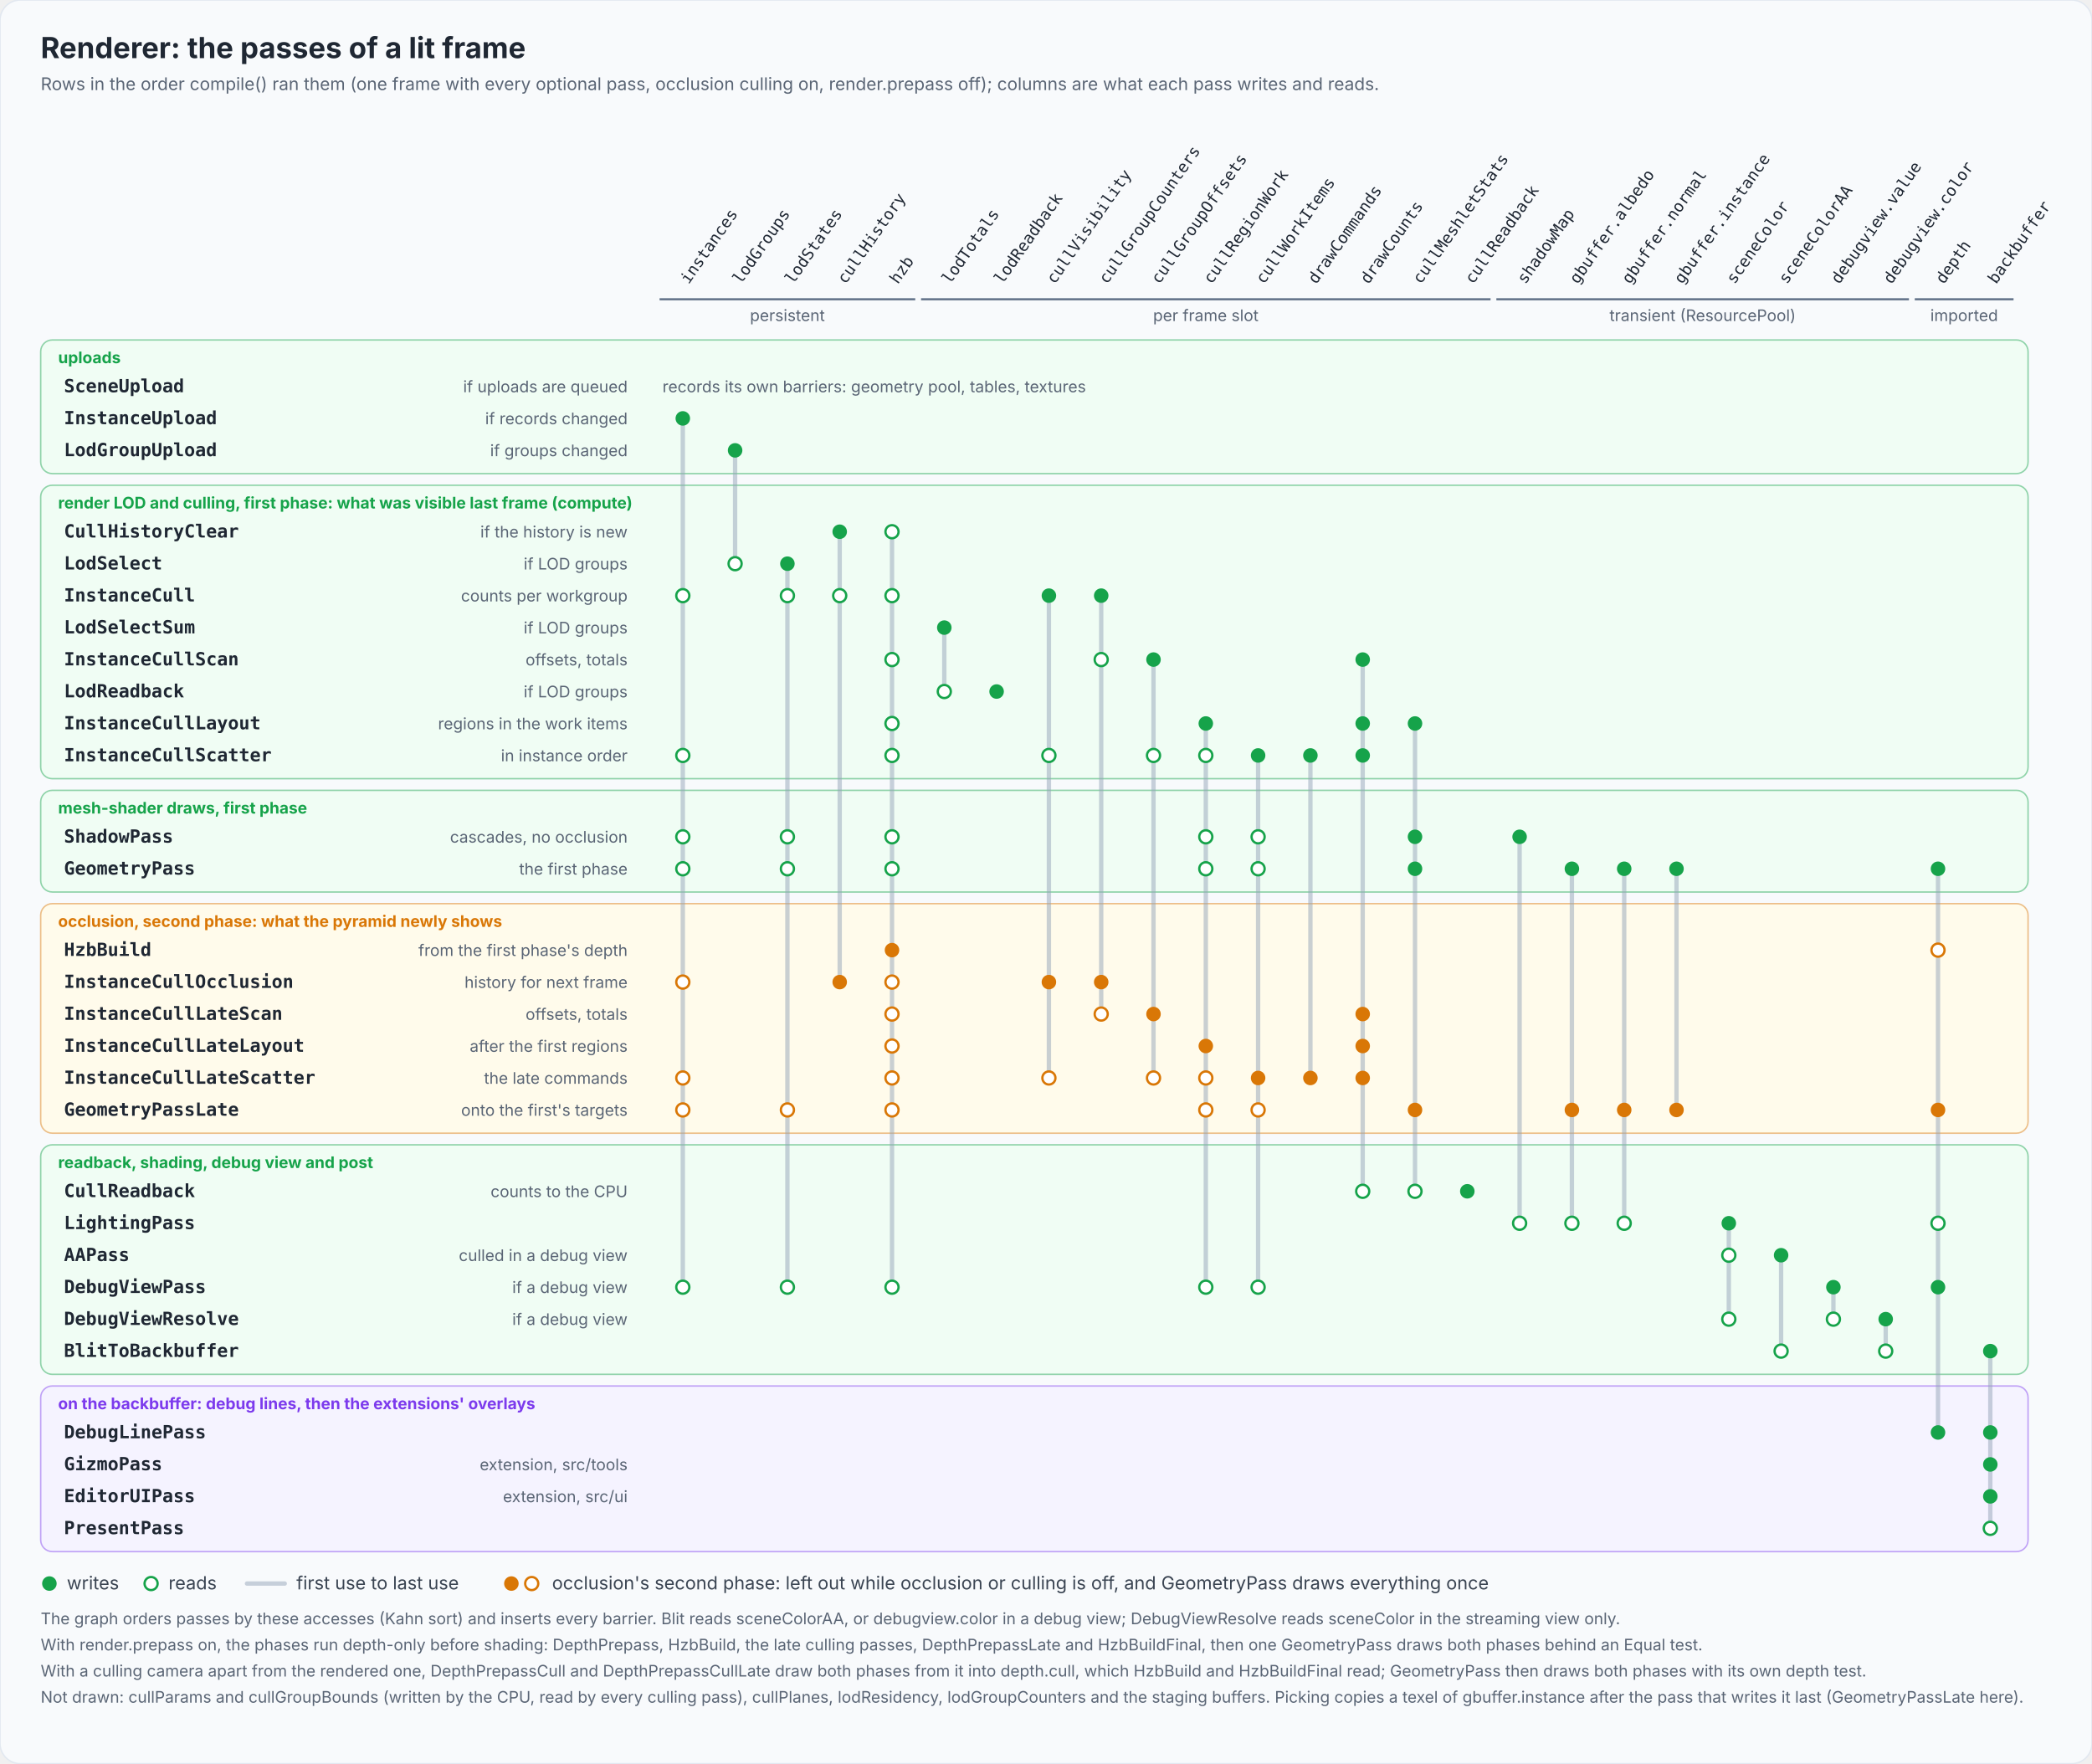
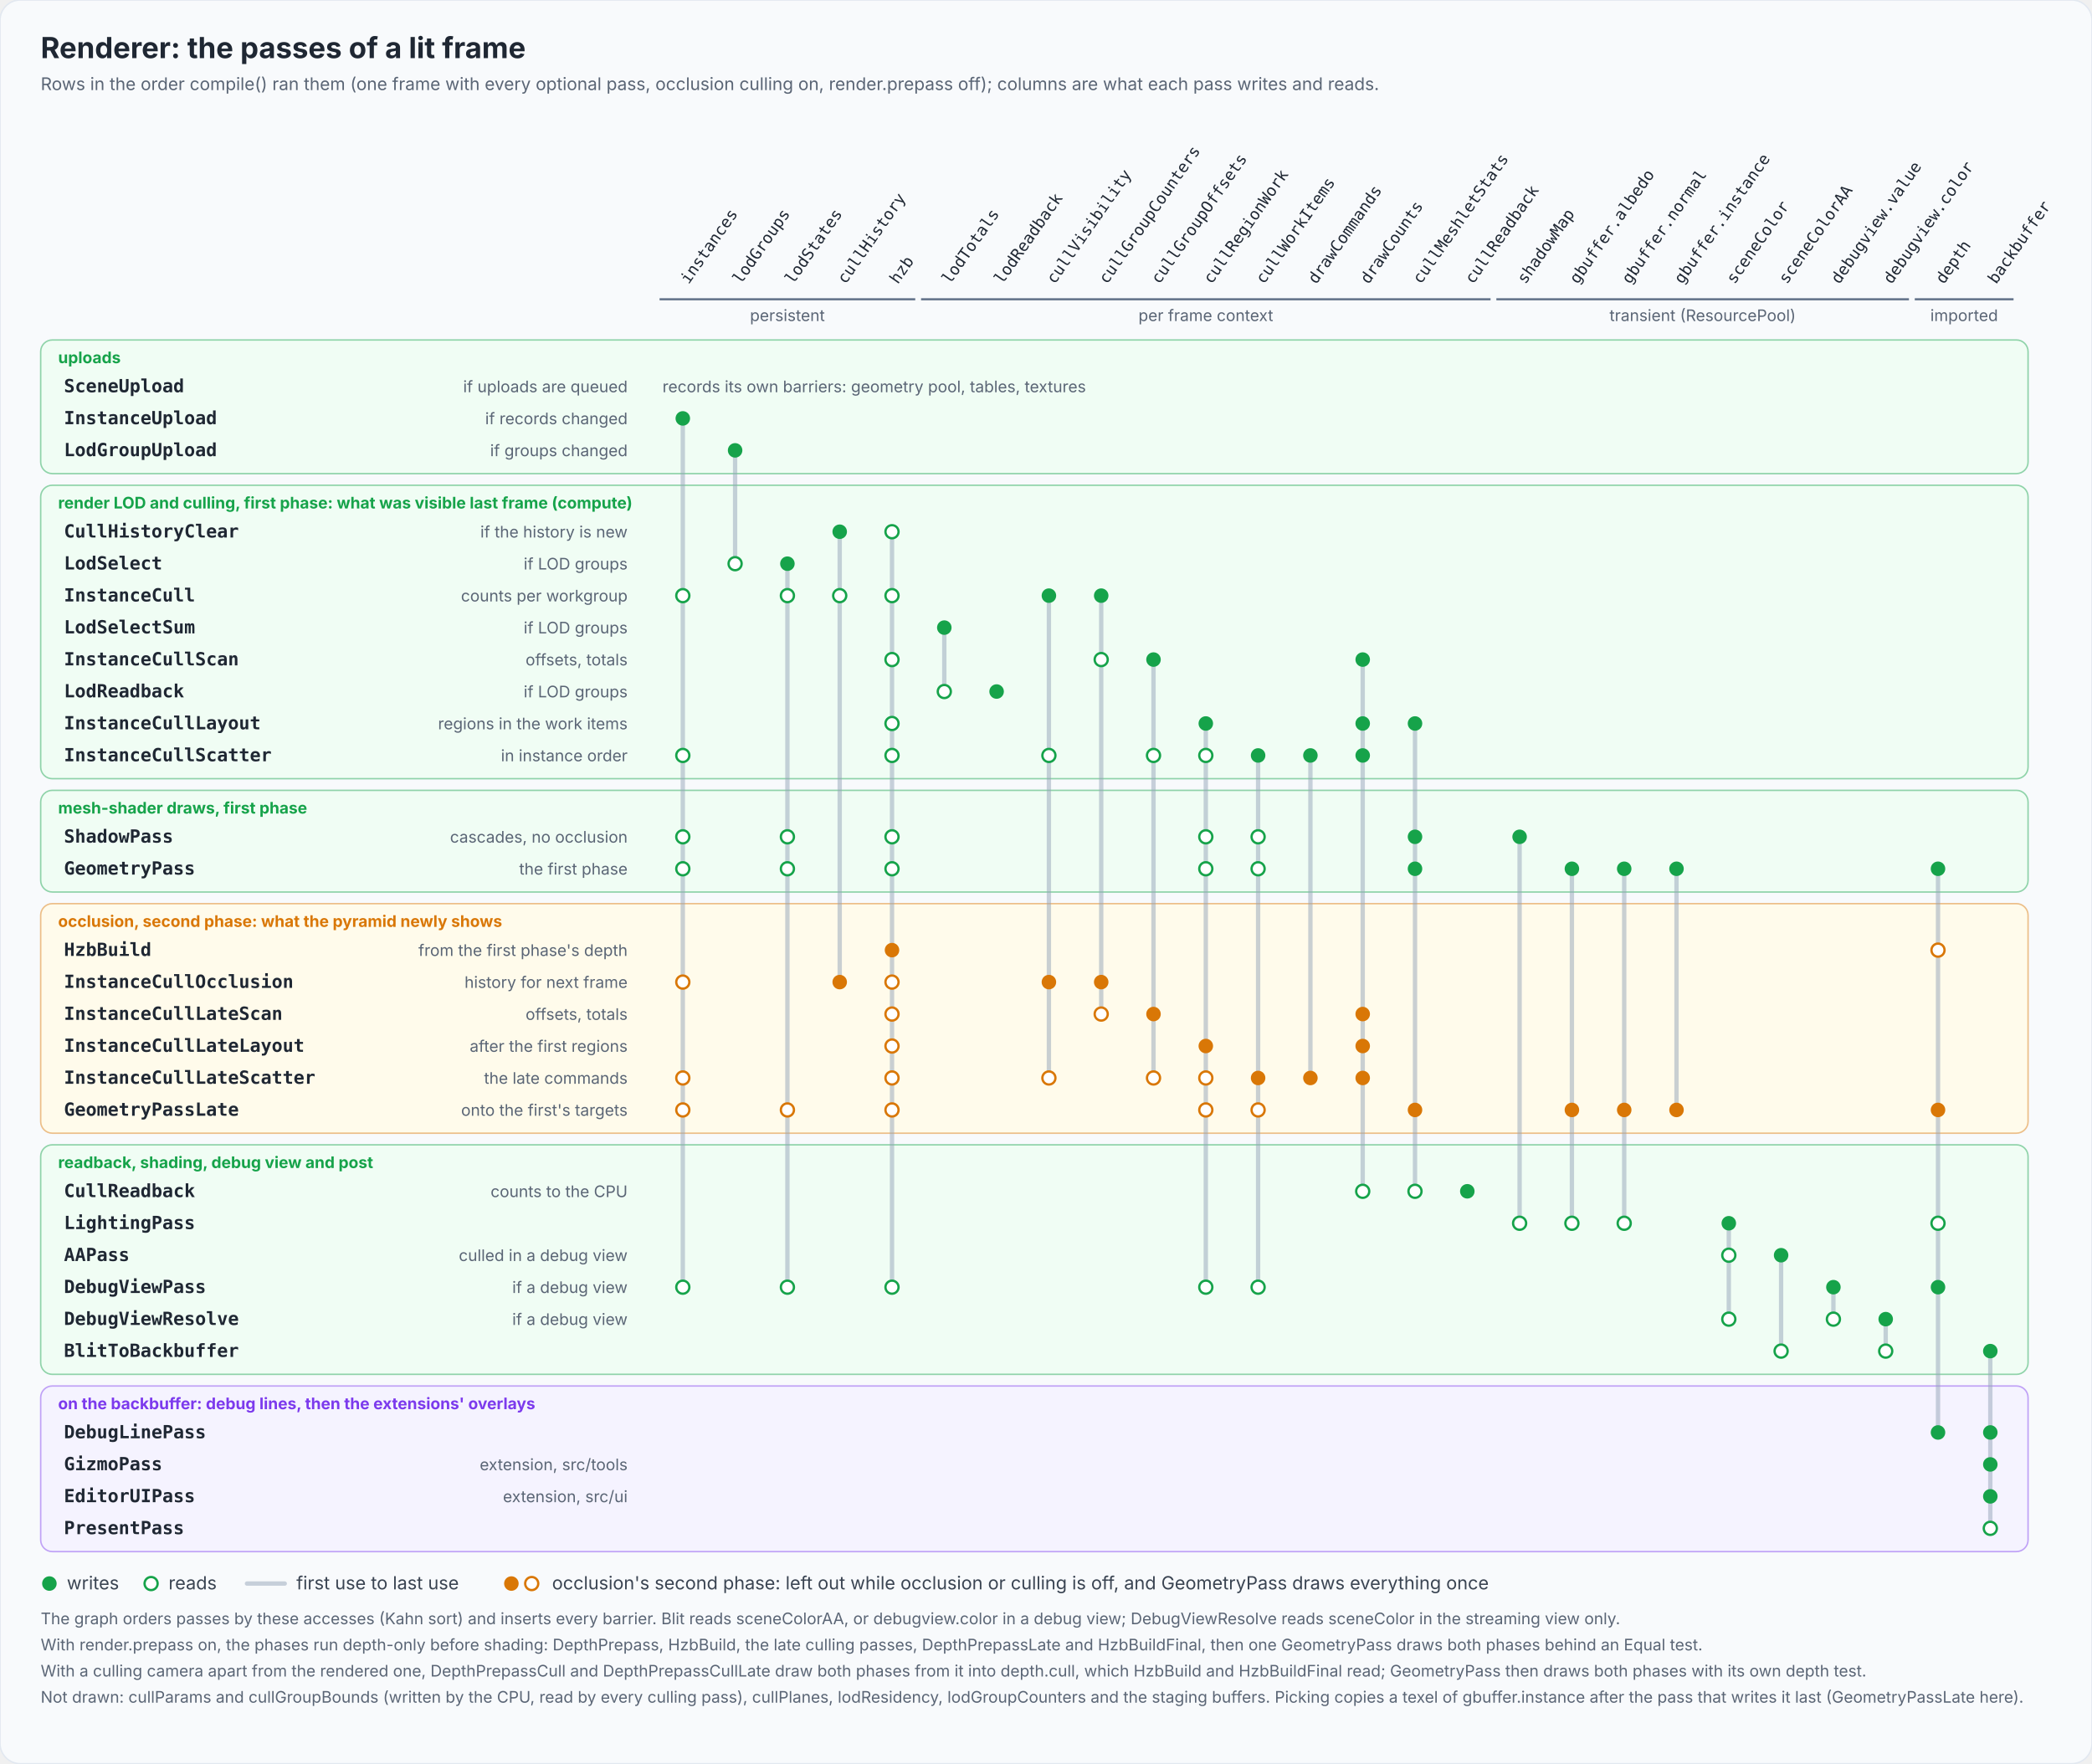
<svg xmlns="http://www.w3.org/2000/svg" width="1440" height="1214" viewBox="0 0 1440 1214" font-family="Inter, Segoe UI, Helvetica, Arial, sans-serif">
  <style>
    .title { font-size: 20px; font-weight: 700; fill: #1f2733; }
    .pass { font-size: 12.5px; font-weight: 700; fill: #1f2733; font-family: JetBrains Mono, Consolas, Menlo, monospace; }
    .res { font-size: 11px; fill: #1f2733; font-family: JetBrains Mono, Consolas, Menlo, monospace; }
    .band { font-size: 11px; font-weight: 700; }
    .s { font-size: 11px; fill: #5a6575; }
    .t { font-size: 12.5px; fill: #3a4452; }
  </style>
  <rect x="0" y="0" width="1440" height="1214" rx="14" fill="#f8fafc" stroke="#e2e8f0" />
  <text x="28" y="40" class="title">Renderer: the passes of a lit frame</text>
  <text x="28" y="62" class="s" style="font-size:12px">Rows in the order compile() ran them (one frame with every optional pass, occlusion culling on, render.prepass off); columns are what each pass writes and reads.</text>
  <text x="474" y="196" class="res" transform="rotate(-55 474 196)">instances</text>
  <text x="510" y="196" class="res" transform="rotate(-55 510 196)">lodGroups</text>
  <text x="546" y="196" class="res" transform="rotate(-55 546 196)">lodStates</text>
  <text x="582" y="196" class="res" transform="rotate(-55 582 196)">cullHistory</text>
  <text x="618" y="196" class="res" transform="rotate(-55 618 196)">hzb</text>
  <text x="654" y="196" class="res" transform="rotate(-55 654 196)">lodTotals</text>
  <text x="690" y="196" class="res" transform="rotate(-55 690 196)">lodReadback</text>
  <text x="726" y="196" class="res" transform="rotate(-55 726 196)">cullVisibility</text>
  <text x="762" y="196" class="res" transform="rotate(-55 762 196)">cullGroupCounters</text>
  <text x="798" y="196" class="res" transform="rotate(-55 798 196)">cullGroupOffsets</text>
  <text x="834" y="196" class="res" transform="rotate(-55 834 196)">cullRegionWork</text>
  <text x="870" y="196" class="res" transform="rotate(-55 870 196)">cullWorkItems</text>
  <text x="906" y="196" class="res" transform="rotate(-55 906 196)">drawCommands</text>
  <text x="942" y="196" class="res" transform="rotate(-55 942 196)">drawCounts</text>
  <text x="978" y="196" class="res" transform="rotate(-55 978 196)">cullMeshletStats</text>
  <text x="1014" y="196" class="res" transform="rotate(-55 1014 196)">cullReadback</text>
  <text x="1050" y="196" class="res" transform="rotate(-55 1050 196)">shadowMap</text>
  <text x="1086" y="196" class="res" transform="rotate(-55 1086 196)">gbuffer.albedo</text>
  <text x="1122" y="196" class="res" transform="rotate(-55 1122 196)">gbuffer.normal</text>
  <text x="1158" y="196" class="res" transform="rotate(-55 1158 196)">gbuffer.instance</text>
  <text x="1194" y="196" class="res" transform="rotate(-55 1194 196)">sceneColor</text>
  <text x="1230" y="196" class="res" transform="rotate(-55 1230 196)">sceneColorAA</text>
  <text x="1266" y="196" class="res" transform="rotate(-55 1266 196)">debugview.value</text>
  <text x="1302" y="196" class="res" transform="rotate(-55 1302 196)">debugview.color</text>
  <text x="1338" y="196" class="res" transform="rotate(-55 1338 196)">depth</text>
  <text x="1374" y="196" class="res" transform="rotate(-55 1374 196)">backbuffer</text>
  <line x1="454" y1="206" x2="630" y2="206" stroke="#64748b" stroke-width="1.5" />
  <text x="542" y="221" class="s" text-anchor="middle">persistent</text>
  <line x1="634" y1="206" x2="1026" y2="206" stroke="#64748b" stroke-width="1.5" />
-   <text x="830" y="221" class="s" text-anchor="middle">per frame slot</text>
+   <text x="830" y="221" class="s" text-anchor="middle">per frame context</text>
  <line x1="1030" y1="206" x2="1314" y2="206" stroke="#64748b" stroke-width="1.5" />
  <text x="1172" y="221" class="s" text-anchor="middle">transient (ResourcePool)</text>
  <line x1="1318" y1="206" x2="1386" y2="206" stroke="#64748b" stroke-width="1.5" />
  <text x="1352" y="221" class="s" text-anchor="middle">imported</text>
  <rect x="28" y="234" width="1368" height="92" rx="8" fill="#f0fdf4" stroke="#16a34a" stroke-opacity="0.45" />
  <text x="40" y="250" class="band" fill="#16a34a">uploads</text>
  <rect x="28" y="334" width="1368" height="202" rx="8" fill="#f0fdf4" stroke="#16a34a" stroke-opacity="0.45" />
  <text x="40" y="350" class="band" fill="#16a34a">render LOD and culling, first phase: what was visible last frame (compute)</text>
  <rect x="28" y="544" width="1368" height="70" rx="8" fill="#f0fdf4" stroke="#16a34a" stroke-opacity="0.45" />
  <text x="40" y="560" class="band" fill="#16a34a">mesh-shader draws, first phase</text>
  <rect x="28" y="622" width="1368" height="158" rx="8" fill="#fffbeb" stroke="#d97706" stroke-opacity="0.45" />
  <text x="40" y="638" class="band" fill="#d97706">occlusion, second phase: what the pyramid newly shows</text>
  <rect x="28" y="788" width="1368" height="158" rx="8" fill="#f0fdf4" stroke="#16a34a" stroke-opacity="0.45" />
  <text x="40" y="804" class="band" fill="#16a34a">readback, shading, debug view and post</text>
  <rect x="28" y="954" width="1368" height="114" rx="8" fill="#f5f3ff" stroke="#7c3aed" stroke-opacity="0.45" />
  <text x="40" y="970" class="band" fill="#7c3aed">on the backbuffer: debug lines, then the extensions' overlays</text>
  <line x1="470" y1="288" x2="470" y2="886" stroke="#94a3b8" stroke-width="3" stroke-linecap="round" opacity="0.5" />
  <line x1="506" y1="310" x2="506" y2="388" stroke="#94a3b8" stroke-width="3" stroke-linecap="round" opacity="0.5" />
  <line x1="542" y1="388" x2="542" y2="886" stroke="#94a3b8" stroke-width="3" stroke-linecap="round" opacity="0.5" />
  <line x1="578" y1="366" x2="578" y2="676" stroke="#94a3b8" stroke-width="3" stroke-linecap="round" opacity="0.5" />
  <line x1="614" y1="366" x2="614" y2="886" stroke="#94a3b8" stroke-width="3" stroke-linecap="round" opacity="0.5" />
  <line x1="650" y1="432" x2="650" y2="476" stroke="#94a3b8" stroke-width="3" stroke-linecap="round" opacity="0.5" />
  <line x1="722" y1="410" x2="722" y2="742" stroke="#94a3b8" stroke-width="3" stroke-linecap="round" opacity="0.5" />
  <line x1="758" y1="410" x2="758" y2="698" stroke="#94a3b8" stroke-width="3" stroke-linecap="round" opacity="0.5" />
  <line x1="794" y1="454" x2="794" y2="742" stroke="#94a3b8" stroke-width="3" stroke-linecap="round" opacity="0.5" />
  <line x1="830" y1="498" x2="830" y2="886" stroke="#94a3b8" stroke-width="3" stroke-linecap="round" opacity="0.5" />
  <line x1="866" y1="520" x2="866" y2="886" stroke="#94a3b8" stroke-width="3" stroke-linecap="round" opacity="0.5" />
  <line x1="902" y1="520" x2="902" y2="742" stroke="#94a3b8" stroke-width="3" stroke-linecap="round" opacity="0.5" />
  <line x1="938" y1="454" x2="938" y2="820" stroke="#94a3b8" stroke-width="3" stroke-linecap="round" opacity="0.5" />
  <line x1="974" y1="498" x2="974" y2="820" stroke="#94a3b8" stroke-width="3" stroke-linecap="round" opacity="0.5" />
  <line x1="1046" y1="576" x2="1046" y2="842" stroke="#94a3b8" stroke-width="3" stroke-linecap="round" opacity="0.5" />
  <line x1="1082" y1="598" x2="1082" y2="842" stroke="#94a3b8" stroke-width="3" stroke-linecap="round" opacity="0.5" />
  <line x1="1118" y1="598" x2="1118" y2="842" stroke="#94a3b8" stroke-width="3" stroke-linecap="round" opacity="0.5" />
  <line x1="1154" y1="598" x2="1154" y2="764" stroke="#94a3b8" stroke-width="3" stroke-linecap="round" opacity="0.5" />
  <line x1="1190" y1="842" x2="1190" y2="908" stroke="#94a3b8" stroke-width="3" stroke-linecap="round" opacity="0.5" />
  <line x1="1226" y1="864" x2="1226" y2="930" stroke="#94a3b8" stroke-width="3" stroke-linecap="round" opacity="0.5" />
  <line x1="1262" y1="886" x2="1262" y2="908" stroke="#94a3b8" stroke-width="3" stroke-linecap="round" opacity="0.5" />
  <line x1="1298" y1="908" x2="1298" y2="930" stroke="#94a3b8" stroke-width="3" stroke-linecap="round" opacity="0.5" />
  <line x1="1334" y1="598" x2="1334" y2="986" stroke="#94a3b8" stroke-width="3" stroke-linecap="round" opacity="0.5" />
  <line x1="1370" y1="930" x2="1370" y2="1052" stroke="#94a3b8" stroke-width="3" stroke-linecap="round" opacity="0.5" />
  <text x="44" y="270" class="pass">SceneUpload</text>
  <text x="432" y="270" class="s" text-anchor="end">if uploads are queued</text>
  <text x="456" y="270" class="s">records its own barriers: geometry pool, tables, textures</text>
  <text x="44" y="292" class="pass">InstanceUpload</text>
  <text x="432" y="292" class="s" text-anchor="end">if records changed</text>
  <circle cx="470" cy="288" r="5" fill="#16a34a" />
  <text x="44" y="314" class="pass">LodGroupUpload</text>
  <text x="432" y="314" class="s" text-anchor="end">if groups changed</text>
  <circle cx="506" cy="310" r="5" fill="#16a34a" />
  <text x="44" y="370" class="pass">CullHistoryClear</text>
  <text x="432" y="370" class="s" text-anchor="end">if the history is new</text>
  <circle cx="578" cy="366" r="5" fill="#16a34a" />
  <circle cx="614" cy="366" r="4.5" fill="#ffffff" stroke="#16a34a" stroke-width="1.6" />
  <text x="44" y="392" class="pass">LodSelect</text>
  <text x="432" y="392" class="s" text-anchor="end">if LOD groups</text>
  <circle cx="542" cy="388" r="5" fill="#16a34a" />
  <circle cx="506" cy="388" r="4.5" fill="#ffffff" stroke="#16a34a" stroke-width="1.6" />
  <text x="44" y="414" class="pass">InstanceCull</text>
  <text x="432" y="414" class="s" text-anchor="end">counts per workgroup</text>
  <circle cx="722" cy="410" r="5" fill="#16a34a" />
  <circle cx="758" cy="410" r="5" fill="#16a34a" />
  <circle cx="470" cy="410" r="4.5" fill="#ffffff" stroke="#16a34a" stroke-width="1.6" />
  <circle cx="542" cy="410" r="4.5" fill="#ffffff" stroke="#16a34a" stroke-width="1.6" />
  <circle cx="578" cy="410" r="4.5" fill="#ffffff" stroke="#16a34a" stroke-width="1.6" />
  <circle cx="614" cy="410" r="4.5" fill="#ffffff" stroke="#16a34a" stroke-width="1.6" />
  <text x="44" y="436" class="pass">LodSelectSum</text>
  <text x="432" y="436" class="s" text-anchor="end">if LOD groups</text>
  <circle cx="650" cy="432" r="5" fill="#16a34a" />
  <text x="44" y="458" class="pass">InstanceCullScan</text>
  <text x="432" y="458" class="s" text-anchor="end">offsets, totals</text>
  <circle cx="794" cy="454" r="5" fill="#16a34a" />
  <circle cx="938" cy="454" r="5" fill="#16a34a" />
  <circle cx="758" cy="454" r="4.5" fill="#ffffff" stroke="#16a34a" stroke-width="1.6" />
  <circle cx="614" cy="454" r="4.5" fill="#ffffff" stroke="#16a34a" stroke-width="1.6" />
  <text x="44" y="480" class="pass">LodReadback</text>
  <text x="432" y="480" class="s" text-anchor="end">if LOD groups</text>
  <circle cx="686" cy="476" r="5" fill="#16a34a" />
  <circle cx="650" cy="476" r="4.5" fill="#ffffff" stroke="#16a34a" stroke-width="1.6" />
  <text x="44" y="502" class="pass">InstanceCullLayout</text>
  <text x="432" y="502" class="s" text-anchor="end">regions in the work items</text>
  <circle cx="830" cy="498" r="5" fill="#16a34a" />
  <circle cx="938" cy="498" r="5" fill="#16a34a" />
  <circle cx="974" cy="498" r="5" fill="#16a34a" />
  <circle cx="614" cy="498" r="4.5" fill="#ffffff" stroke="#16a34a" stroke-width="1.6" />
  <text x="44" y="524" class="pass">InstanceCullScatter</text>
  <text x="432" y="524" class="s" text-anchor="end">in instance order</text>
  <circle cx="902" cy="520" r="5" fill="#16a34a" />
  <circle cx="938" cy="520" r="5" fill="#16a34a" />
  <circle cx="866" cy="520" r="5" fill="#16a34a" />
  <circle cx="470" cy="520" r="4.5" fill="#ffffff" stroke="#16a34a" stroke-width="1.6" />
  <circle cx="722" cy="520" r="4.5" fill="#ffffff" stroke="#16a34a" stroke-width="1.6" />
  <circle cx="794" cy="520" r="4.5" fill="#ffffff" stroke="#16a34a" stroke-width="1.6" />
  <circle cx="614" cy="520" r="4.5" fill="#ffffff" stroke="#16a34a" stroke-width="1.6" />
  <circle cx="830" cy="520" r="4.5" fill="#ffffff" stroke="#16a34a" stroke-width="1.6" />
  <text x="44" y="580" class="pass">ShadowPass</text>
  <text x="432" y="580" class="s" text-anchor="end">cascades, no occlusion</text>
  <circle cx="1046" cy="576" r="5" fill="#16a34a" />
  <circle cx="974" cy="576" r="5" fill="#16a34a" />
  <circle cx="470" cy="576" r="4.5" fill="#ffffff" stroke="#16a34a" stroke-width="1.6" />
  <circle cx="542" cy="576" r="4.5" fill="#ffffff" stroke="#16a34a" stroke-width="1.6" />
  <circle cx="614" cy="576" r="4.5" fill="#ffffff" stroke="#16a34a" stroke-width="1.6" />
  <circle cx="830" cy="576" r="4.5" fill="#ffffff" stroke="#16a34a" stroke-width="1.6" />
  <circle cx="866" cy="576" r="4.5" fill="#ffffff" stroke="#16a34a" stroke-width="1.6" />
  <text x="44" y="602" class="pass">GeometryPass</text>
  <text x="432" y="602" class="s" text-anchor="end">the first phase</text>
  <circle cx="1082" cy="598" r="5" fill="#16a34a" />
  <circle cx="1118" cy="598" r="5" fill="#16a34a" />
  <circle cx="1154" cy="598" r="5" fill="#16a34a" />
  <circle cx="1334" cy="598" r="5" fill="#16a34a" />
  <circle cx="974" cy="598" r="5" fill="#16a34a" />
  <circle cx="470" cy="598" r="4.5" fill="#ffffff" stroke="#16a34a" stroke-width="1.6" />
  <circle cx="542" cy="598" r="4.5" fill="#ffffff" stroke="#16a34a" stroke-width="1.6" />
  <circle cx="614" cy="598" r="4.5" fill="#ffffff" stroke="#16a34a" stroke-width="1.6" />
  <circle cx="830" cy="598" r="4.5" fill="#ffffff" stroke="#16a34a" stroke-width="1.6" />
  <circle cx="866" cy="598" r="4.5" fill="#ffffff" stroke="#16a34a" stroke-width="1.6" />
  <text x="44" y="658" class="pass">HzbBuild</text>
  <text x="432" y="658" class="s" text-anchor="end">from the first phase's depth</text>
  <circle cx="614" cy="654" r="5" fill="#d97706" />
  <circle cx="1334" cy="654" r="4.5" fill="#ffffff" stroke="#d97706" stroke-width="1.6" />
  <text x="44" y="680" class="pass">InstanceCullOcclusion</text>
  <text x="432" y="680" class="s" text-anchor="end">history for next frame</text>
  <circle cx="722" cy="676" r="5" fill="#d97706" />
  <circle cx="758" cy="676" r="5" fill="#d97706" />
  <circle cx="578" cy="676" r="5" fill="#d97706" />
  <circle cx="470" cy="676" r="4.5" fill="#ffffff" stroke="#d97706" stroke-width="1.6" />
  <circle cx="614" cy="676" r="4.5" fill="#ffffff" stroke="#d97706" stroke-width="1.6" />
  <text x="44" y="702" class="pass">InstanceCullLateScan</text>
  <text x="432" y="702" class="s" text-anchor="end">offsets, totals</text>
  <circle cx="794" cy="698" r="5" fill="#d97706" />
  <circle cx="938" cy="698" r="5" fill="#d97706" />
  <circle cx="758" cy="698" r="4.5" fill="#ffffff" stroke="#d97706" stroke-width="1.6" />
  <circle cx="614" cy="698" r="4.5" fill="#ffffff" stroke="#d97706" stroke-width="1.6" />
  <text x="44" y="724" class="pass">InstanceCullLateLayout</text>
  <text x="432" y="724" class="s" text-anchor="end">after the first regions</text>
  <circle cx="830" cy="720" r="5" fill="#d97706" />
  <circle cx="938" cy="720" r="5" fill="#d97706" />
  <circle cx="614" cy="720" r="4.5" fill="#ffffff" stroke="#d97706" stroke-width="1.6" />
  <text x="44" y="746" class="pass">InstanceCullLateScatter</text>
  <text x="432" y="746" class="s" text-anchor="end">the late commands</text>
  <circle cx="902" cy="742" r="5" fill="#d97706" />
  <circle cx="938" cy="742" r="5" fill="#d97706" />
  <circle cx="866" cy="742" r="5" fill="#d97706" />
  <circle cx="470" cy="742" r="4.5" fill="#ffffff" stroke="#d97706" stroke-width="1.6" />
  <circle cx="722" cy="742" r="4.5" fill="#ffffff" stroke="#d97706" stroke-width="1.6" />
  <circle cx="794" cy="742" r="4.5" fill="#ffffff" stroke="#d97706" stroke-width="1.6" />
  <circle cx="614" cy="742" r="4.5" fill="#ffffff" stroke="#d97706" stroke-width="1.6" />
  <circle cx="830" cy="742" r="4.5" fill="#ffffff" stroke="#d97706" stroke-width="1.6" />
  <text x="44" y="768" class="pass">GeometryPassLate</text>
  <text x="432" y="768" class="s" text-anchor="end">onto the first's targets</text>
  <circle cx="1082" cy="764" r="5" fill="#d97706" />
  <circle cx="1118" cy="764" r="5" fill="#d97706" />
  <circle cx="1154" cy="764" r="5" fill="#d97706" />
  <circle cx="1334" cy="764" r="5" fill="#d97706" />
  <circle cx="974" cy="764" r="5" fill="#d97706" />
  <circle cx="470" cy="764" r="4.5" fill="#ffffff" stroke="#d97706" stroke-width="1.6" />
  <circle cx="542" cy="764" r="4.5" fill="#ffffff" stroke="#d97706" stroke-width="1.6" />
  <circle cx="614" cy="764" r="4.5" fill="#ffffff" stroke="#d97706" stroke-width="1.6" />
  <circle cx="830" cy="764" r="4.5" fill="#ffffff" stroke="#d97706" stroke-width="1.6" />
  <circle cx="866" cy="764" r="4.5" fill="#ffffff" stroke="#d97706" stroke-width="1.6" />
  <text x="44" y="824" class="pass">CullReadback</text>
  <text x="432" y="824" class="s" text-anchor="end">counts to the CPU</text>
  <circle cx="1010" cy="820" r="5" fill="#16a34a" />
  <circle cx="938" cy="820" r="4.5" fill="#ffffff" stroke="#16a34a" stroke-width="1.6" />
  <circle cx="974" cy="820" r="4.5" fill="#ffffff" stroke="#16a34a" stroke-width="1.6" />
  <text x="44" y="846" class="pass">LightingPass</text>
  <circle cx="1190" cy="842" r="5" fill="#16a34a" />
  <circle cx="1082" cy="842" r="4.5" fill="#ffffff" stroke="#16a34a" stroke-width="1.6" />
  <circle cx="1118" cy="842" r="4.5" fill="#ffffff" stroke="#16a34a" stroke-width="1.6" />
  <circle cx="1334" cy="842" r="4.5" fill="#ffffff" stroke="#16a34a" stroke-width="1.6" />
  <circle cx="1046" cy="842" r="4.5" fill="#ffffff" stroke="#16a34a" stroke-width="1.6" />
  <text x="44" y="868" class="pass">AAPass</text>
  <text x="432" y="868" class="s" text-anchor="end">culled in a debug view</text>
  <circle cx="1226" cy="864" r="5" fill="#16a34a" />
  <circle cx="1190" cy="864" r="4.5" fill="#ffffff" stroke="#16a34a" stroke-width="1.6" />
  <text x="44" y="890" class="pass">DebugViewPass</text>
  <text x="432" y="890" class="s" text-anchor="end">if a debug view</text>
  <circle cx="1262" cy="886" r="5" fill="#16a34a" />
  <circle cx="1334" cy="886" r="5" fill="#16a34a" />
  <circle cx="470" cy="886" r="4.5" fill="#ffffff" stroke="#16a34a" stroke-width="1.6" />
  <circle cx="542" cy="886" r="4.5" fill="#ffffff" stroke="#16a34a" stroke-width="1.6" />
  <circle cx="614" cy="886" r="4.5" fill="#ffffff" stroke="#16a34a" stroke-width="1.6" />
  <circle cx="830" cy="886" r="4.5" fill="#ffffff" stroke="#16a34a" stroke-width="1.6" />
  <circle cx="866" cy="886" r="4.5" fill="#ffffff" stroke="#16a34a" stroke-width="1.6" />
  <text x="44" y="912" class="pass">DebugViewResolve</text>
  <text x="432" y="912" class="s" text-anchor="end">if a debug view</text>
  <circle cx="1298" cy="908" r="5" fill="#16a34a" />
  <circle cx="1262" cy="908" r="4.5" fill="#ffffff" stroke="#16a34a" stroke-width="1.6" />
  <circle cx="1190" cy="908" r="4.5" fill="#ffffff" stroke="#16a34a" stroke-width="1.6" />
  <text x="44" y="934" class="pass">BlitToBackbuffer</text>
  <circle cx="1370" cy="930" r="5" fill="#16a34a" />
  <circle cx="1226" cy="930" r="4.5" fill="#ffffff" stroke="#16a34a" stroke-width="1.6" />
  <circle cx="1298" cy="930" r="4.5" fill="#ffffff" stroke="#16a34a" stroke-width="1.6" />
  <text x="44" y="990" class="pass">DebugLinePass</text>
  <circle cx="1370" cy="986" r="5" fill="#16a34a" />
  <circle cx="1334" cy="986" r="5" fill="#16a34a" />
  <text x="44" y="1012" class="pass">GizmoPass</text>
  <text x="432" y="1012" class="s" text-anchor="end">extension, src/tools</text>
  <circle cx="1370" cy="1008" r="5" fill="#16a34a" />
  <text x="44" y="1034" class="pass">EditorUIPass</text>
  <text x="432" y="1034" class="s" text-anchor="end">extension, src/ui</text>
  <circle cx="1370" cy="1030" r="5" fill="#16a34a" />
  <text x="44" y="1056" class="pass">PresentPass</text>
  <circle cx="1370" cy="1052" r="4.5" fill="#ffffff" stroke="#16a34a" stroke-width="1.6" />
  <circle cx="34" cy="1090" r="5" fill="#16a34a" />
  <text x="46" y="1094" class="t">writes</text>
  <circle cx="104" cy="1090" r="4.5" fill="#ffffff" stroke="#16a34a" stroke-width="1.6" />
  <text x="116" y="1094" class="t">reads</text>
  <line x1="170" y1="1090" x2="196" y2="1090" stroke="#94a3b8" stroke-width="3" stroke-linecap="round" opacity="0.5" />
  <text x="204" y="1094" class="t">first use to last use</text>
  <circle cx="352" cy="1090" r="5" fill="#d97706" />
  <circle cx="366" cy="1090" r="4.5" fill="#ffffff" stroke="#d97706" stroke-width="1.6" />
  <text x="380" y="1094" class="t">occlusion's second phase: left out while occlusion or culling is off, and GeometryPass draws everything once</text>
  <text x="28" y="1118" class="s">The graph orders passes by these accesses (Kahn sort) and inserts every barrier. Blit reads sceneColorAA, or debugview.color in a debug view; DebugViewResolve reads sceneColor in the streaming view only.</text>
  <text x="28" y="1136" class="s">With render.prepass on, the phases run depth-only before shading: DepthPrepass, HzbBuild, the late culling passes, DepthPrepassLate and HzbBuildFinal, then one GeometryPass draws both phases behind an Equal test.</text>
  <text x="28" y="1154" class="s">With a culling camera apart from the rendered one, DepthPrepassCull and DepthPrepassCullLate draw both phases from it into depth.cull, which HzbBuild and HzbBuildFinal read; GeometryPass then draws both phases with its own depth test.</text>
  <text x="28" y="1172" class="s">Not drawn: cullParams and cullGroupBounds (written by the CPU, read by every culling pass), cullPlanes, lodResidency, lodGroupCounters and the staging buffers. Picking copies a texel of gbuffer.instance after the pass that writes it last (GeometryPassLate here).</text>
</svg>
